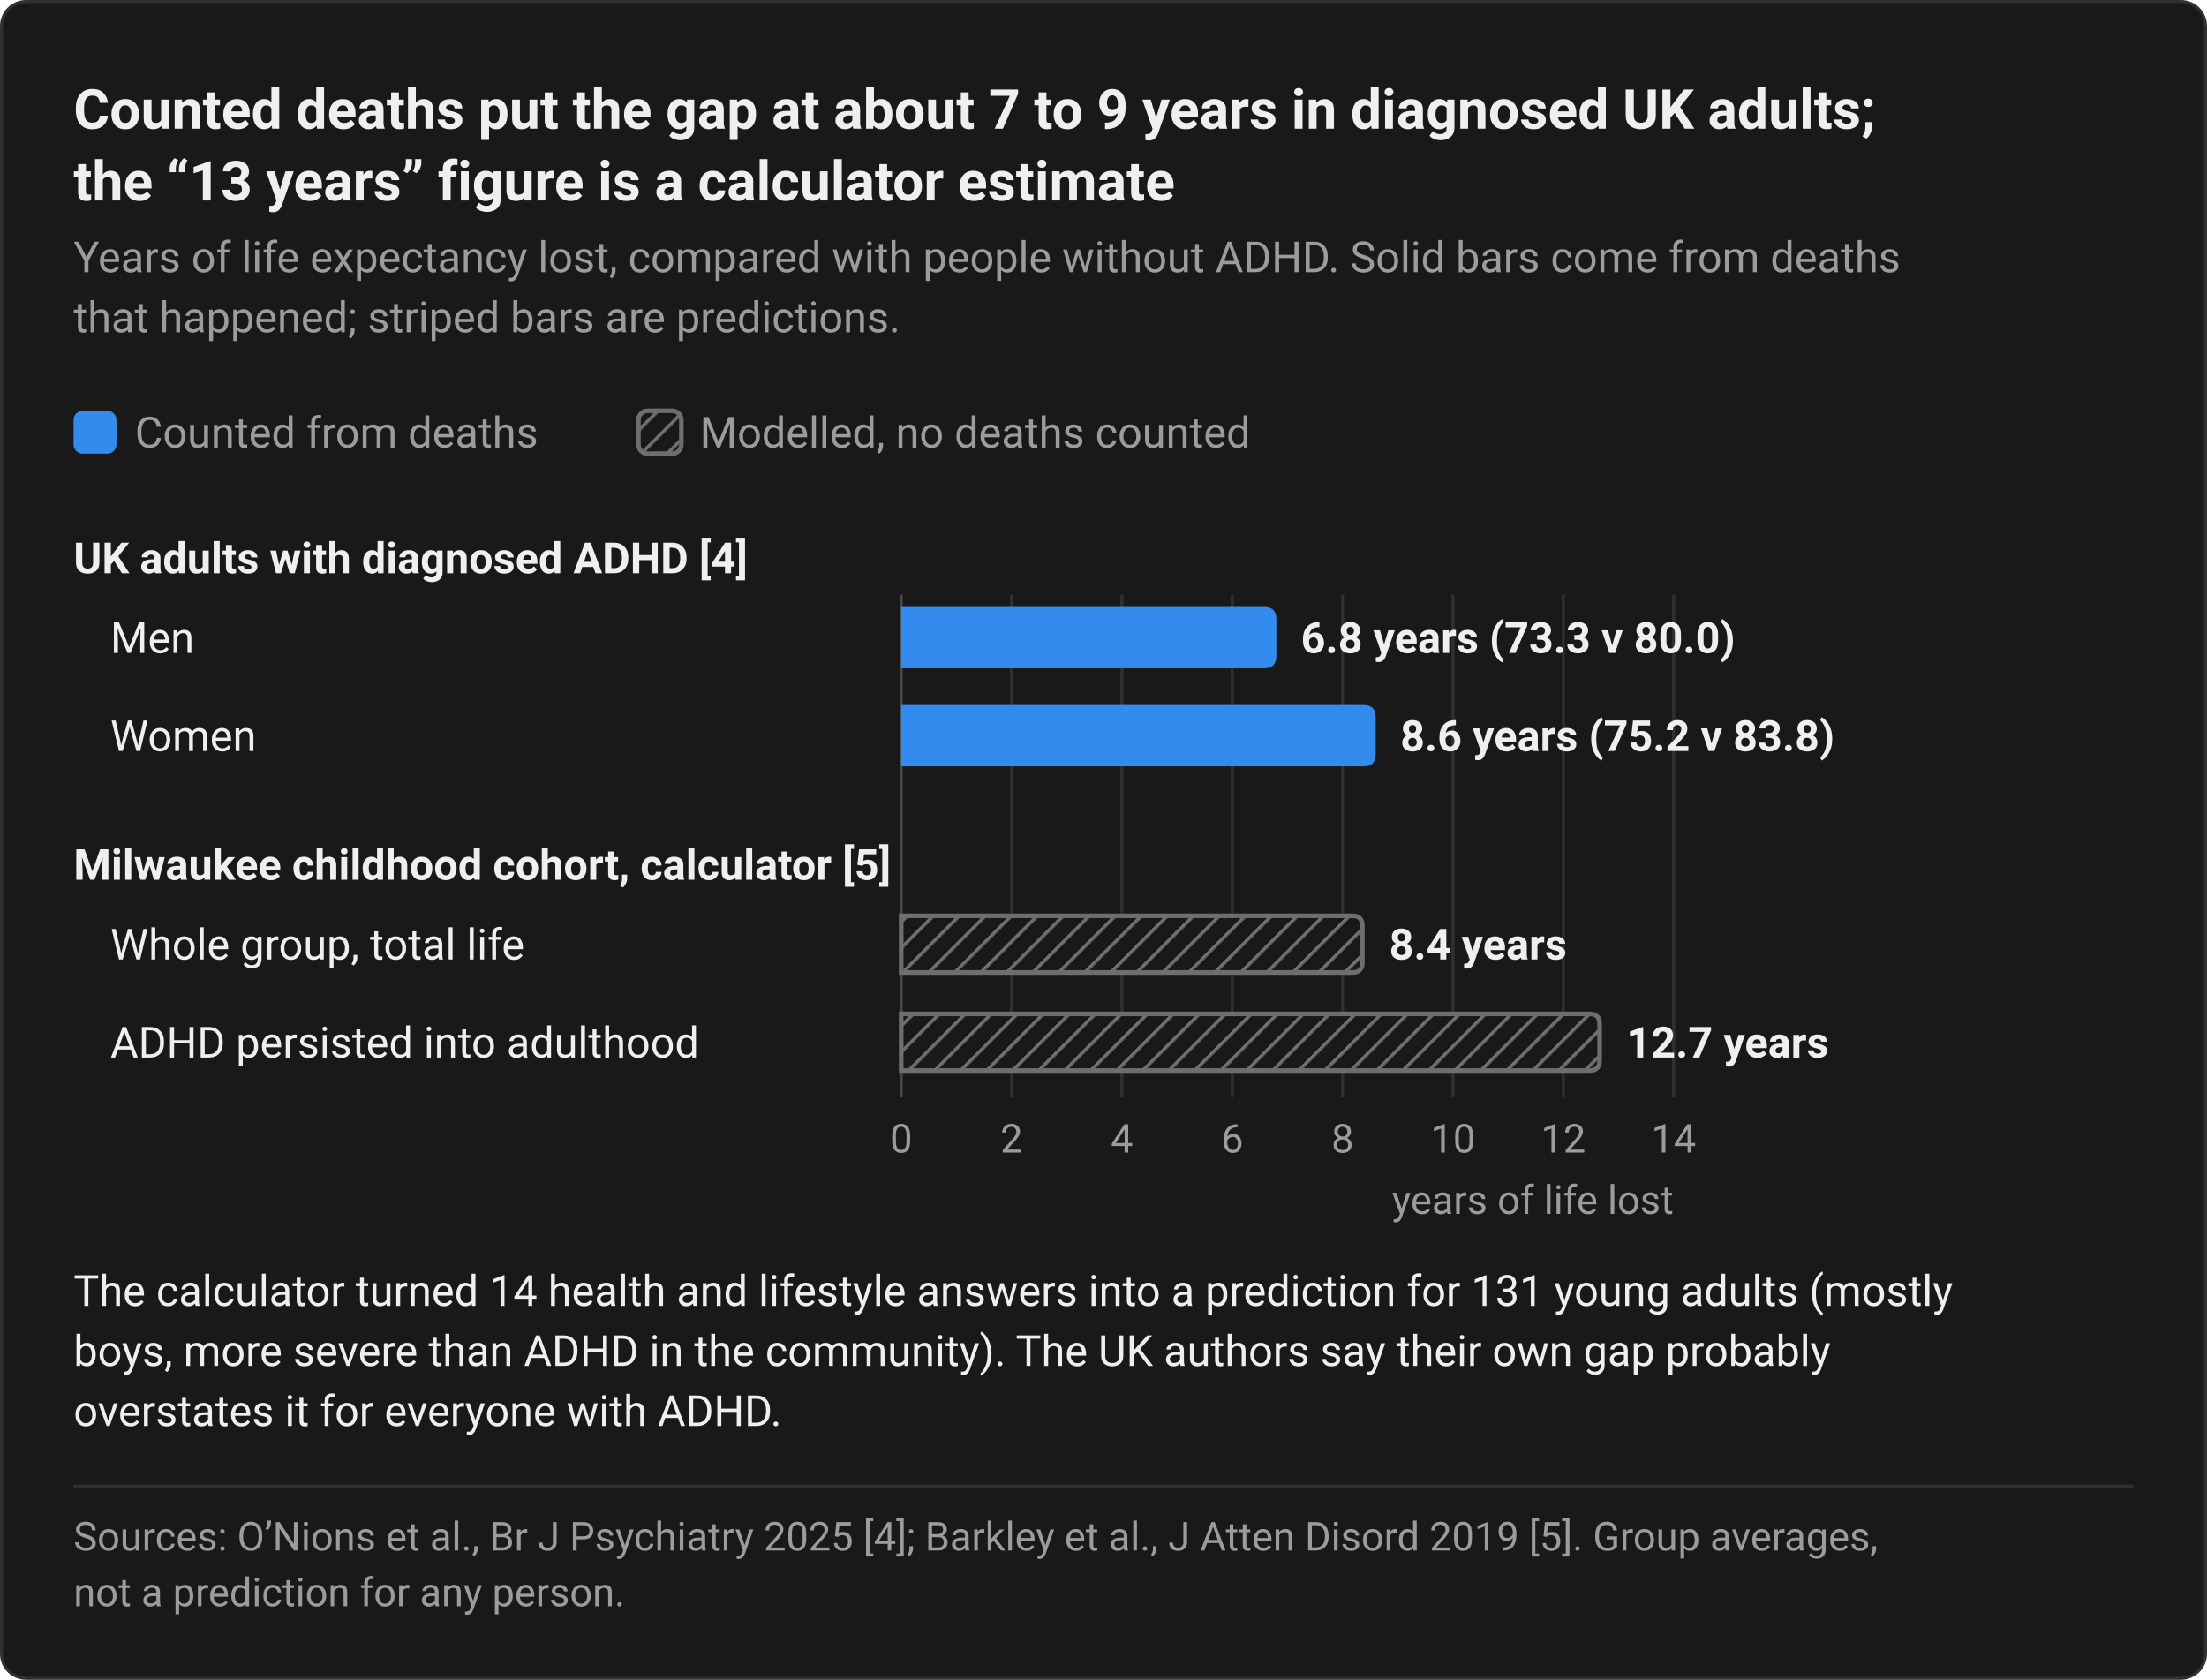
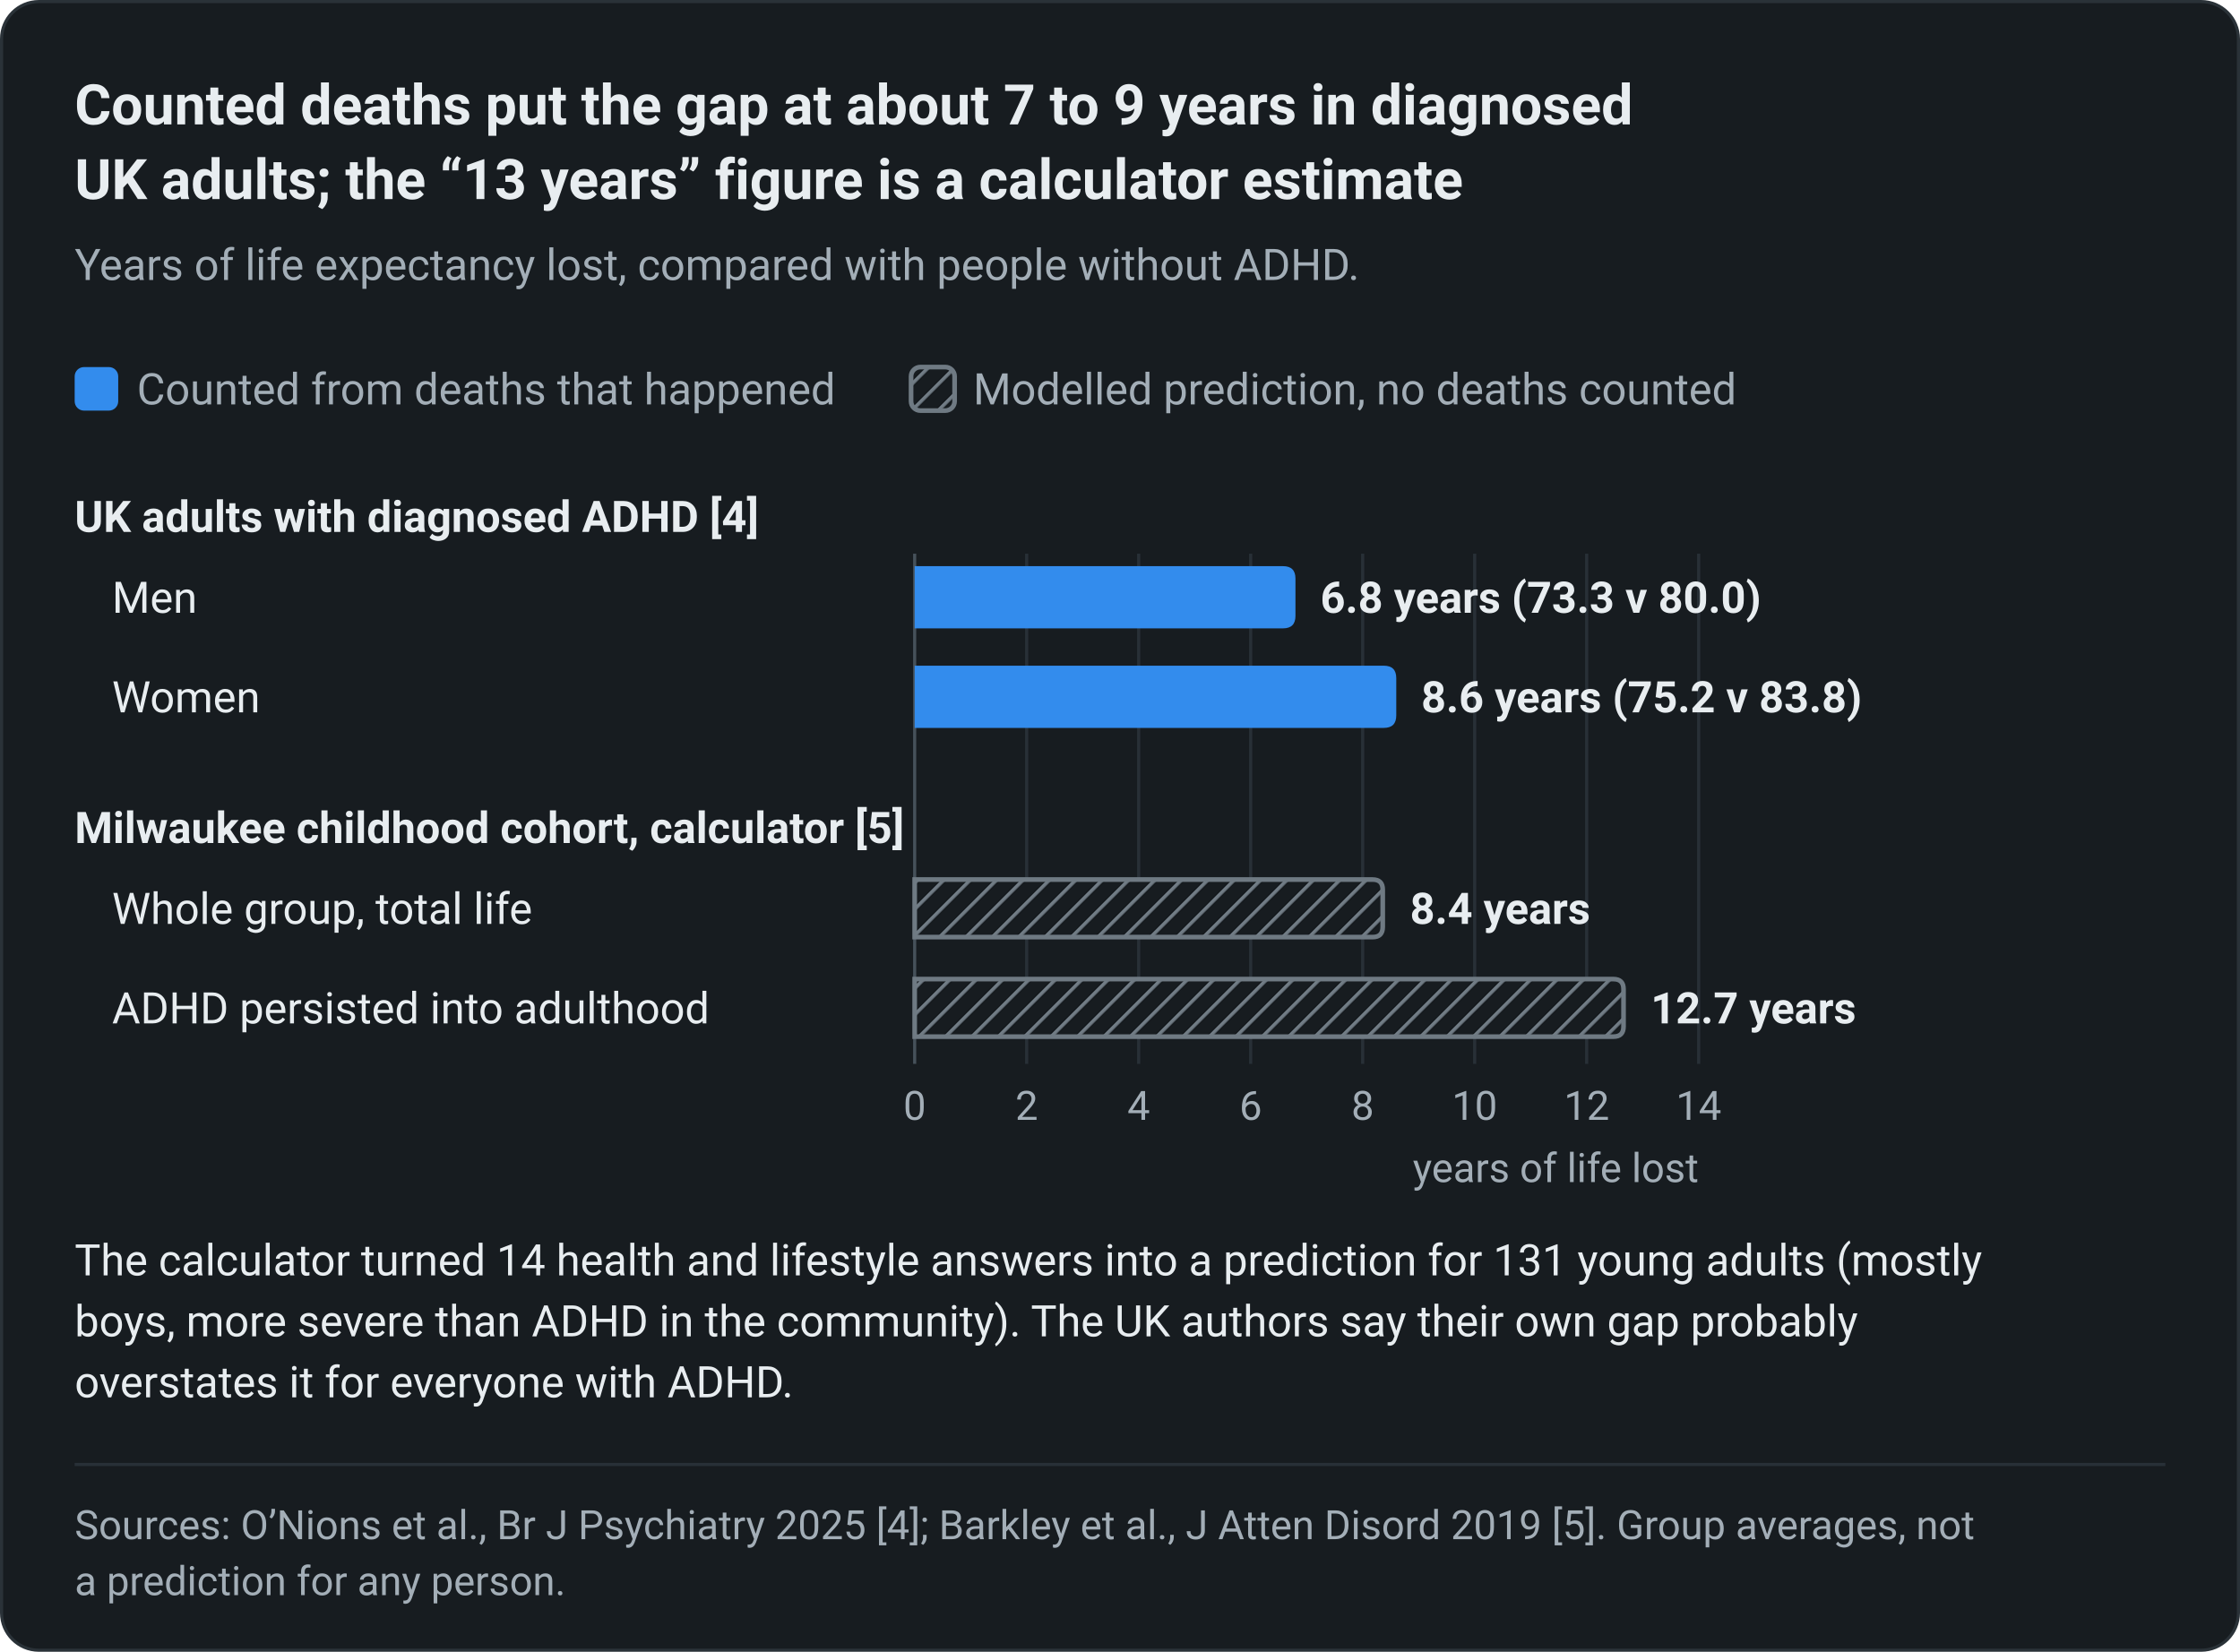
- <svg xmlns="http://www.w3.org/2000/svg" viewBox="0 0 720 548" width="720" height="548" role="img" aria-labelledby="title desc" font-family="system-ui, -apple-system, &quot;Segoe UI&quot;, Roboto, sans-serif">
+ <svg xmlns="http://www.w3.org/2000/svg" viewBox="0 0 720 531" width="720" height="531" role="img" aria-labelledby="t d" font-family="system-ui, -apple-system, &quot;Segoe UI&quot;, Roboto, sans-serif">
  <defs>
    <pattern id="est" width="6" height="6" patternUnits="userSpaceOnUse" patternTransform="rotate(45)">
-       <rect width="6" height="6" fill="#191919" />
-       <line x1="0" y1="0" x2="0" y2="6" stroke="#6e6e6e" stroke-width="2.2" />
+       <rect width="6" height="6" fill="#171c20" />
+       <line x1="0" y1="0" x2="0" y2="6" stroke="#6f7a83" stroke-width="2.2" />
    </pattern>
  </defs>
-   <rect x="0.5" y="0.5" width="719" height="547" rx="8" fill="#191919" stroke="#303030" stroke-width="1" />
-   <text x="24.0" y="42.0" font-size="18" font-weight="650" fill="#efefef" text-anchor="start">Counted deaths put the gap at about 7 to 9 years in diagnosed UK adults;</text>
-   <text x="24.0" y="65.4" font-size="18" font-weight="650" fill="#efefef" text-anchor="start">the “13 years” figure is a calculator estimate</text>
-   <text x="24.0" y="88.8" font-size="14" font-weight="400" fill="#9c9c9c" text-anchor="start">Years of life expectancy lost, compared with people without ADHD. Solid bars come from deaths</text>
-   <text x="24.0" y="108.4" font-size="14" font-weight="400" fill="#9c9c9c" text-anchor="start">that happened; striped bars are predictions.</text>
-   <rect x="24" y="134.0" width="14" height="14" rx="3" fill="#338ced" />
-   <text x="44.0" y="146.0" font-size="14" font-weight="400" fill="#9c9c9c" text-anchor="start">Counted from deaths</text>
-   <rect x="208.28" y="134.0" width="14" height="14" rx="3" fill="url(#est)" stroke="#6e6e6e" stroke-width="1.5" />
-   <text x="228.3" y="146.0" font-size="14" font-weight="400" fill="#9c9c9c" text-anchor="start">Modelled, no deaths counted</text>
-   <line x1="294.0" x2="294.0" y1="194.0" y2="358.0" stroke="#474747" stroke-width="1" />
-   <text x="294.0" y="376.0" font-size="13" font-weight="400" fill="#9c9c9c" text-anchor="middle">0</text>
-   <line x1="330.0" x2="330.0" y1="194.0" y2="358.0" stroke="#303030" stroke-width="1" />
-   <text x="330.0" y="376.0" font-size="13" font-weight="400" fill="#9c9c9c" text-anchor="middle">2</text>
-   <line x1="366.0" x2="366.0" y1="194.0" y2="358.0" stroke="#303030" stroke-width="1" />
-   <text x="366.0" y="376.0" font-size="13" font-weight="400" fill="#9c9c9c" text-anchor="middle">4</text>
-   <line x1="402.0" x2="402.0" y1="194.0" y2="358.0" stroke="#303030" stroke-width="1" />
-   <text x="402.0" y="376.0" font-size="13" font-weight="400" fill="#9c9c9c" text-anchor="middle">6</text>
-   <line x1="438.0" x2="438.0" y1="194.0" y2="358.0" stroke="#303030" stroke-width="1" />
-   <text x="438.0" y="376.0" font-size="13" font-weight="400" fill="#9c9c9c" text-anchor="middle">8</text>
-   <line x1="474.0" x2="474.0" y1="194.0" y2="358.0" stroke="#303030" stroke-width="1" />
-   <text x="474.0" y="376.0" font-size="13" font-weight="400" fill="#9c9c9c" text-anchor="middle">10</text>
-   <line x1="510.0" x2="510.0" y1="194.0" y2="358.0" stroke="#303030" stroke-width="1" />
-   <text x="510.0" y="376.0" font-size="13" font-weight="400" fill="#9c9c9c" text-anchor="middle">12</text>
-   <line x1="546.0" x2="546.0" y1="194.0" y2="358.0" stroke="#303030" stroke-width="1" />
-   <text x="546.0" y="376.0" font-size="13" font-weight="400" fill="#9c9c9c" text-anchor="middle">14</text>
-   <text x="546.0" y="396.0" font-size="13" font-weight="400" fill="#9c9c9c" text-anchor="end">years of life lost</text>
-   <text x="24.0" y="187.0" font-size="14" font-weight="650" fill="#efefef" text-anchor="start">UK adults with diagnosed ADHD [4]</text>
-   <text x="36.0" y="213.0" font-size="14" font-weight="400" fill="#efefef" text-anchor="start">Men</text>
-   <path d="M294.00,198.00 H412.40 Q416.40,198.00 416.40,202.00 V214.00 Q416.40,218.00 412.40,218.00 H294.00 Z" fill="#338ced" />
-   <text x="424.4" y="213.0" font-size="14" font-weight="600" fill="#efefef" text-anchor="start">6.8 years (73.3 v 80.0)</text>
-   <text x="36.0" y="245.0" font-size="14" font-weight="400" fill="#efefef" text-anchor="start">Women</text>
-   <path d="M294.00,230.00 H444.80 Q448.80,230.00 448.80,234.00 V246.00 Q448.80,250.00 444.80,250.00 H294.00 Z" fill="#338ced" />
-   <text x="456.8" y="245.0" font-size="14" font-weight="600" fill="#efefef" text-anchor="start">8.6 years (75.2 v 83.8)</text>
-   <text x="24.0" y="287.0" font-size="14" font-weight="650" fill="#efefef" text-anchor="start">Milwaukee childhood cohort, calculator [5]</text>
-   <text x="36.0" y="313.0" font-size="14" font-weight="400" fill="#efefef" text-anchor="start">Whole group, total life</text>
-   <path d="M294.00,298.75 H441.20 Q444.45,298.75 444.45,302.00 V314.00 Q444.45,317.25 441.20,317.25 H294.00 Z" fill="url(#est)" stroke="#6e6e6e" stroke-width="1.5" />
-   <text x="453.2" y="313.0" font-size="14" font-weight="600" fill="#efefef" text-anchor="start">8.4 years</text>
-   <text x="36.0" y="345.0" font-size="14" font-weight="400" fill="#efefef" text-anchor="start">ADHD persisted into adulthood</text>
-   <path d="M294.00,330.75 H518.60 Q521.85,330.75 521.85,334.00 V346.00 Q521.85,349.25 518.60,349.25 H294.00 Z" fill="url(#est)" stroke="#6e6e6e" stroke-width="1.5" />
-   <text x="530.6" y="345.0" font-size="14" font-weight="600" fill="#efefef" text-anchor="start">12.7 years</text>
-   <text x="24.0" y="426.0" font-size="14" font-weight="400" fill="#efefef" text-anchor="start">The calculator turned 14 health and lifestyle answers into a prediction for 131 young adults (mostly</text>
-   <text x="24.0" y="445.6" font-size="14" font-weight="400" fill="#efefef" text-anchor="start">boys, more severe than ADHD in the community). The UK authors say their own gap probably</text>
-   <text x="24.0" y="465.2" font-size="14" font-weight="400" fill="#efefef" text-anchor="start">overstates it for everyone with ADHD.</text>
-   <line x1="24" x2="696" y1="484.8" y2="484.8" stroke="#303030" stroke-width="1" />
-   <text x="24.0" y="505.8" font-size="13" font-weight="400" fill="#9c9c9c" text-anchor="start">Sources: O’Nions et al., Br J Psychiatry 2025 [4]; Barkley et al., J Atten Disord 2019 [5]. Group averages,</text>
-   <text x="24.0" y="524.0" font-size="13" font-weight="400" fill="#9c9c9c" text-anchor="start">not a prediction for any person.</text>
+   <rect x="0.5" y="0.5" width="719" height="530" rx="12" fill="#171c20" stroke="#2a3238" stroke-width="1" />
+   <text x="24.0" y="40.0" font-size="18" font-weight="600" fill="#e8edf0" text-anchor="start">Counted deaths put the gap at about 7 to 9 years in diagnosed</text>
+   <text x="24.0" y="64.0" font-size="18" font-weight="600" fill="#e8edf0" text-anchor="start">UK adults; the “13 years” figure is a calculator estimate</text>
+   <text x="24.0" y="90.0" font-size="14" font-weight="400" fill="#a3aeb7" text-anchor="start">Years of life expectancy lost, compared with people without ADHD.</text>
+   <rect x="24" y="118" width="14" height="14" rx="3" fill="#338ced" />
+   <text x="44.0" y="130.0" font-size="14" font-weight="400" fill="#a3aeb7" text-anchor="start">Counted from deaths that happened</text>
+   <rect x="292.84" y="118" width="14" height="14" rx="3" fill="url(#est)" stroke="#6f7a83" stroke-width="1.5" />
+   <text x="312.8" y="130.0" font-size="14" font-weight="400" fill="#a3aeb7" text-anchor="start">Modelled prediction, no deaths counted</text>
+   <line x1="294.0" x2="294.0" y1="178.0" y2="342.0" stroke="#46515a" stroke-width="1" />
+   <text x="294.0" y="360.0" font-size="13" font-weight="400" fill="#a3aeb7" text-anchor="middle">0</text>
+   <line x1="330.0" x2="330.0" y1="178.0" y2="342.0" stroke="#283037" stroke-width="1" />
+   <text x="330.0" y="360.0" font-size="13" font-weight="400" fill="#a3aeb7" text-anchor="middle">2</text>
+   <line x1="366.0" x2="366.0" y1="178.0" y2="342.0" stroke="#283037" stroke-width="1" />
+   <text x="366.0" y="360.0" font-size="13" font-weight="400" fill="#a3aeb7" text-anchor="middle">4</text>
+   <line x1="402.0" x2="402.0" y1="178.0" y2="342.0" stroke="#283037" stroke-width="1" />
+   <text x="402.0" y="360.0" font-size="13" font-weight="400" fill="#a3aeb7" text-anchor="middle">6</text>
+   <line x1="438.0" x2="438.0" y1="178.0" y2="342.0" stroke="#283037" stroke-width="1" />
+   <text x="438.0" y="360.0" font-size="13" font-weight="400" fill="#a3aeb7" text-anchor="middle">8</text>
+   <line x1="474.0" x2="474.0" y1="178.0" y2="342.0" stroke="#283037" stroke-width="1" />
+   <text x="474.0" y="360.0" font-size="13" font-weight="400" fill="#a3aeb7" text-anchor="middle">10</text>
+   <line x1="510.0" x2="510.0" y1="178.0" y2="342.0" stroke="#283037" stroke-width="1" />
+   <text x="510.0" y="360.0" font-size="13" font-weight="400" fill="#a3aeb7" text-anchor="middle">12</text>
+   <line x1="546.0" x2="546.0" y1="178.0" y2="342.0" stroke="#283037" stroke-width="1" />
+   <text x="546.0" y="360.0" font-size="13" font-weight="400" fill="#a3aeb7" text-anchor="middle">14</text>
+   <text x="546.0" y="380.0" font-size="13" font-weight="400" fill="#a3aeb7" text-anchor="end">years of life lost</text>
+   <text x="24.0" y="171.0" font-size="14" font-weight="600" fill="#e8edf0" text-anchor="start">UK adults with diagnosed ADHD [4]</text>
+   <text x="36.0" y="197.0" font-size="14" font-weight="400" fill="#e8edf0" text-anchor="start">Men</text>
+   <path d="M294.00,182.00 H412.40 Q416.40,182.00 416.40,186.00 V198.00 Q416.40,202.00 412.40,202.00 H294.00 Z" fill="#338ced" />
+   <text x="424.4" y="197.0" font-size="14" font-weight="600" fill="#e8edf0" text-anchor="start">6.8 years (73.3 v 80.0)</text>
+   <text x="36.0" y="229.0" font-size="14" font-weight="400" fill="#e8edf0" text-anchor="start">Women</text>
+   <path d="M294.00,214.00 H444.80 Q448.80,214.00 448.80,218.00 V230.00 Q448.80,234.00 444.80,234.00 H294.00 Z" fill="#338ced" />
+   <text x="456.8" y="229.0" font-size="14" font-weight="600" fill="#e8edf0" text-anchor="start">8.6 years (75.2 v 83.8)</text>
+   <text x="24.0" y="271.0" font-size="14" font-weight="600" fill="#e8edf0" text-anchor="start">Milwaukee childhood cohort, calculator [5]</text>
+   <text x="36.0" y="297.0" font-size="14" font-weight="400" fill="#e8edf0" text-anchor="start">Whole group, total life</text>
+   <path d="M294.00,282.75 H441.20 Q444.45,282.75 444.45,286.00 V298.00 Q444.45,301.25 441.20,301.25 H294.00 Z" fill="url(#est)" stroke="#6f7a83" stroke-width="1.5" />
+   <text x="453.2" y="297.0" font-size="14" font-weight="600" fill="#e8edf0" text-anchor="start">8.4 years</text>
+   <text x="36.0" y="329.0" font-size="14" font-weight="400" fill="#e8edf0" text-anchor="start">ADHD persisted into adulthood</text>
+   <path d="M294.00,314.75 H518.60 Q521.85,314.75 521.85,318.00 V330.00 Q521.85,333.25 518.60,333.25 H294.00 Z" fill="url(#est)" stroke="#6f7a83" stroke-width="1.5" />
+   <text x="530.6" y="329.0" font-size="14" font-weight="600" fill="#e8edf0" text-anchor="start">12.7 years</text>
+   <text x="24.0" y="410.0" font-size="14" font-weight="400" fill="#e8edf0" text-anchor="start">The calculator turned 14 health and lifestyle answers into a prediction for 131 young adults (mostly</text>
+   <text x="24.0" y="429.6" font-size="14" font-weight="400" fill="#e8edf0" text-anchor="start">boys, more severe than ADHD in the community). The UK authors say their own gap probably</text>
+   <text x="24.0" y="449.2" font-size="14" font-weight="400" fill="#e8edf0" text-anchor="start">overstates it for everyone with ADHD.</text>
+   <line x1="24" x2="696" y1="470.8" y2="470.8" stroke="#283037" stroke-width="1" />
+   <text x="24.0" y="494.8" font-size="13" font-weight="400" fill="#a3aeb7" text-anchor="start">Sources: O’Nions et al., Br J Psychiatry 2025 [4]; Barkley et al., J Atten Disord 2019 [5]. Group averages, not</text>
+   <text x="24.0" y="512.8" font-size="13" font-weight="400" fill="#a3aeb7" text-anchor="start">a prediction for any person.</text>
</svg>
